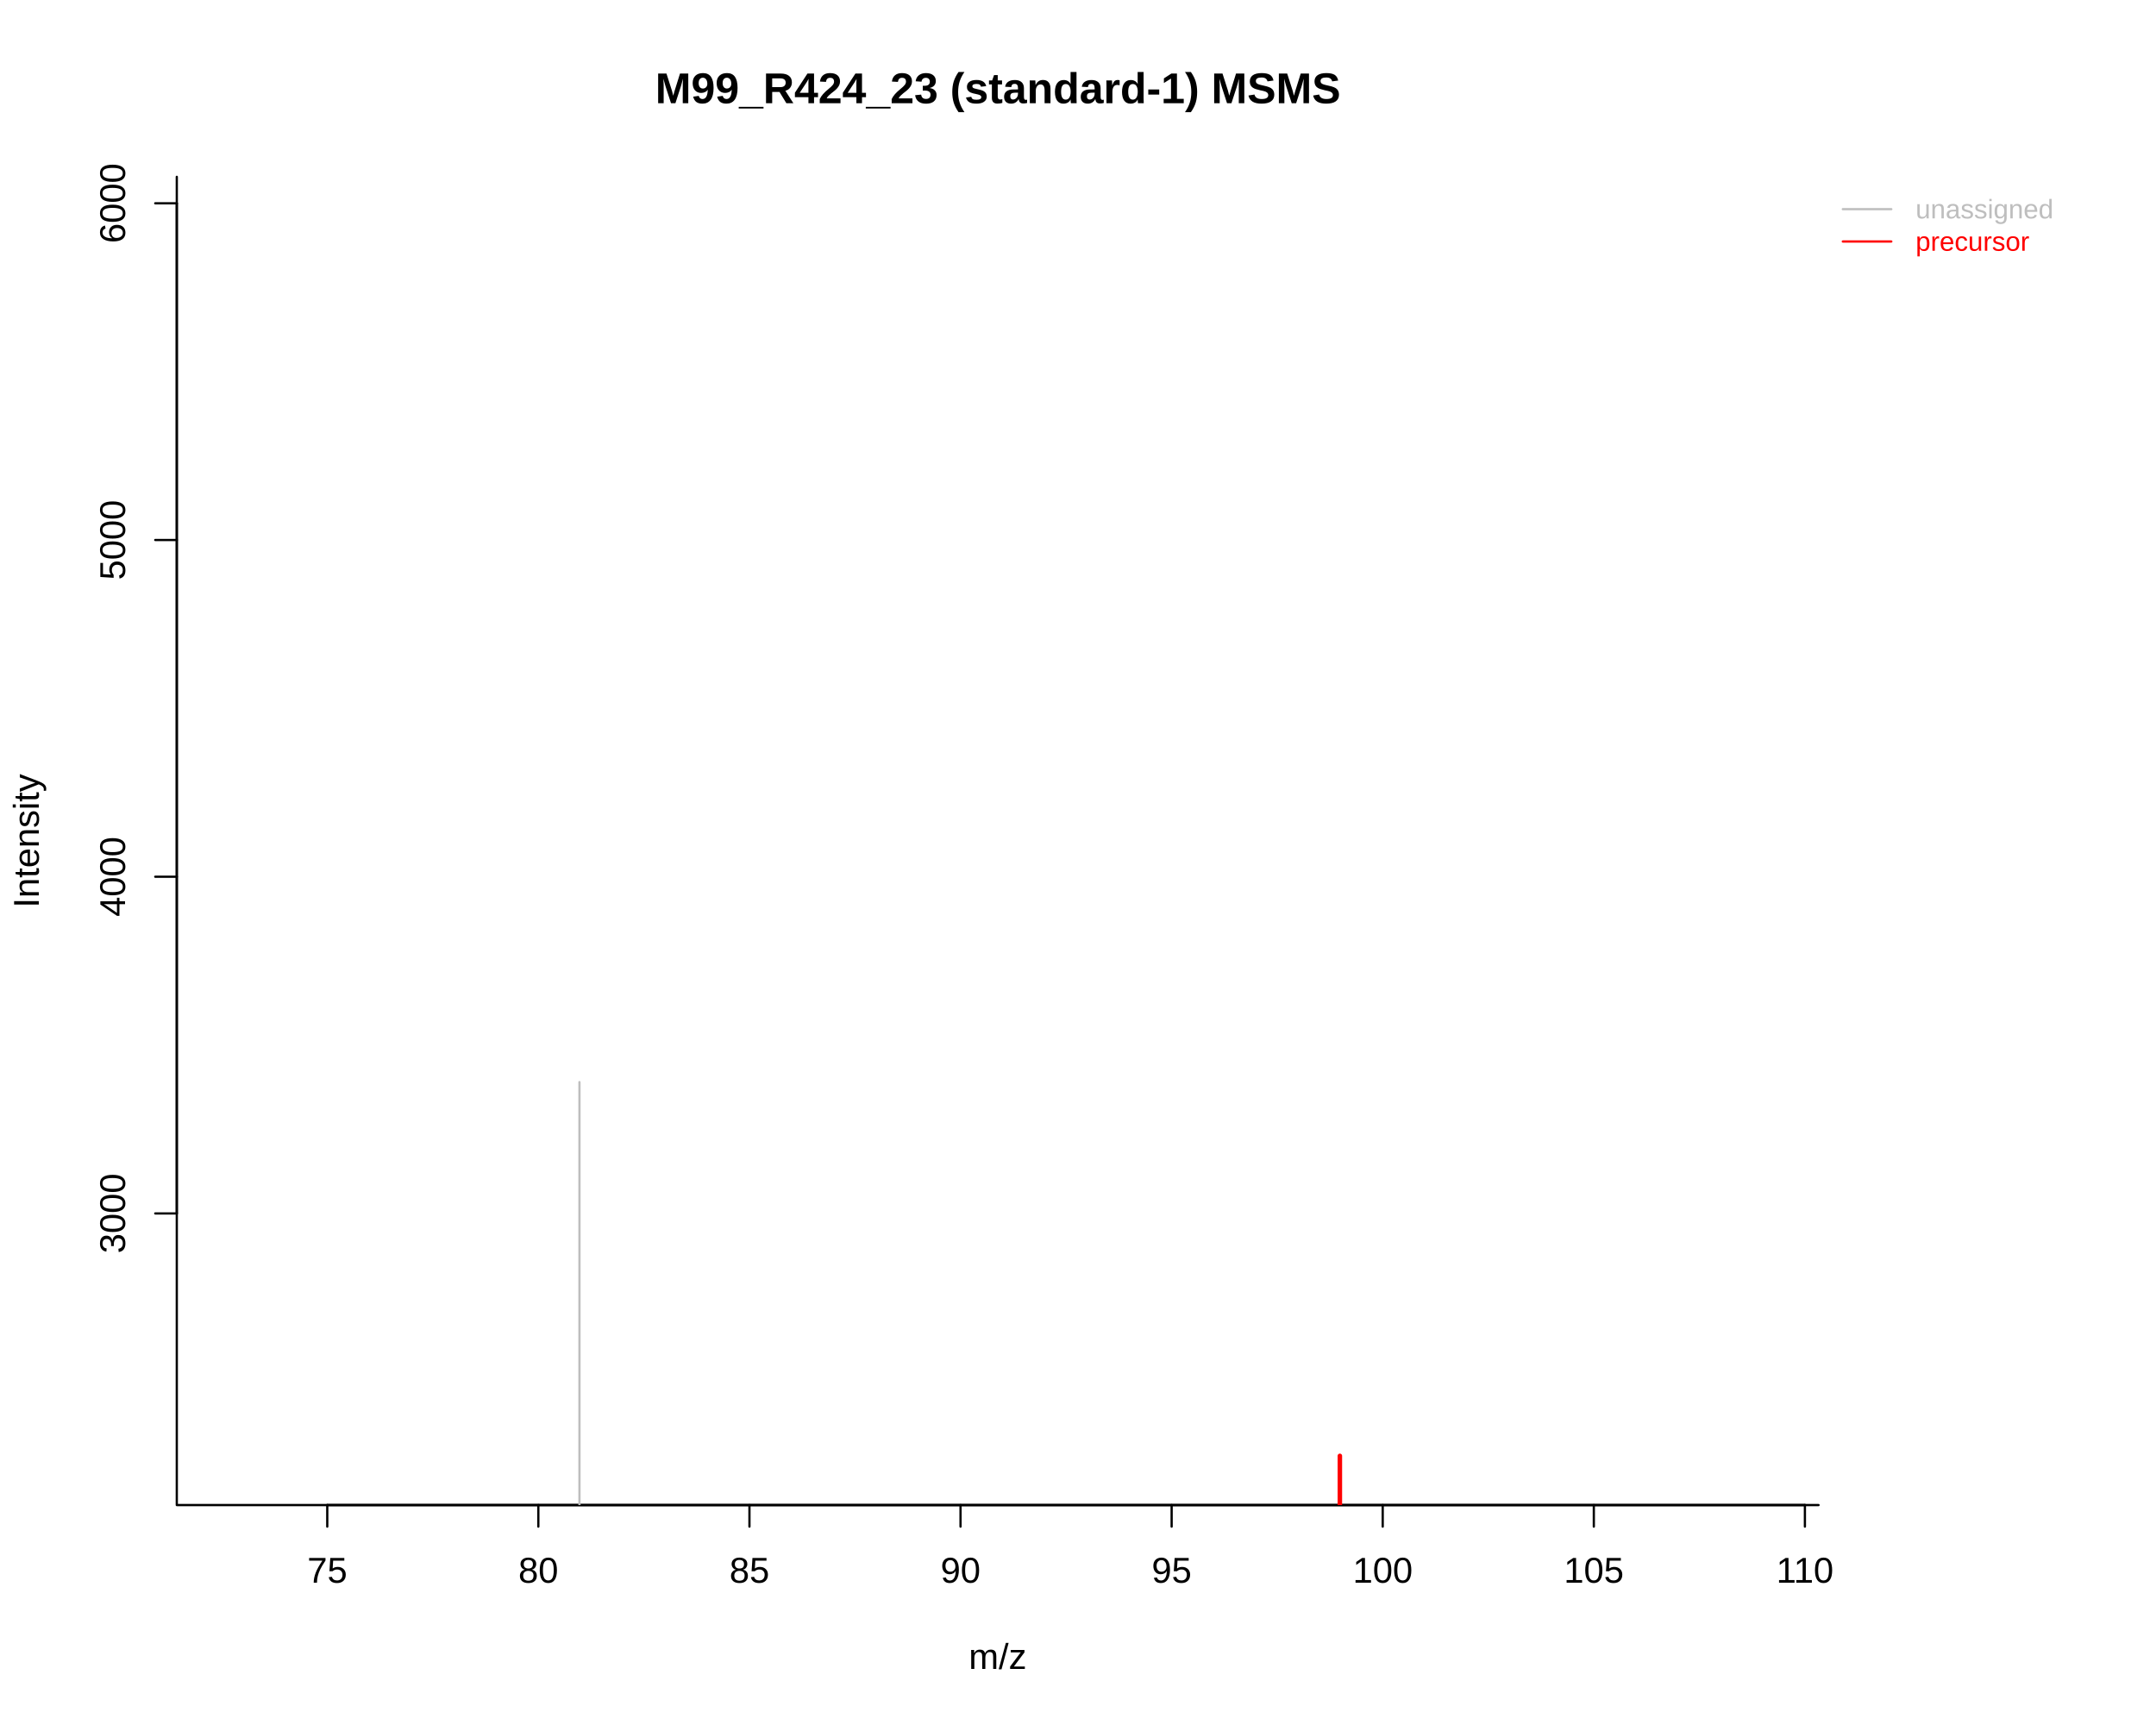
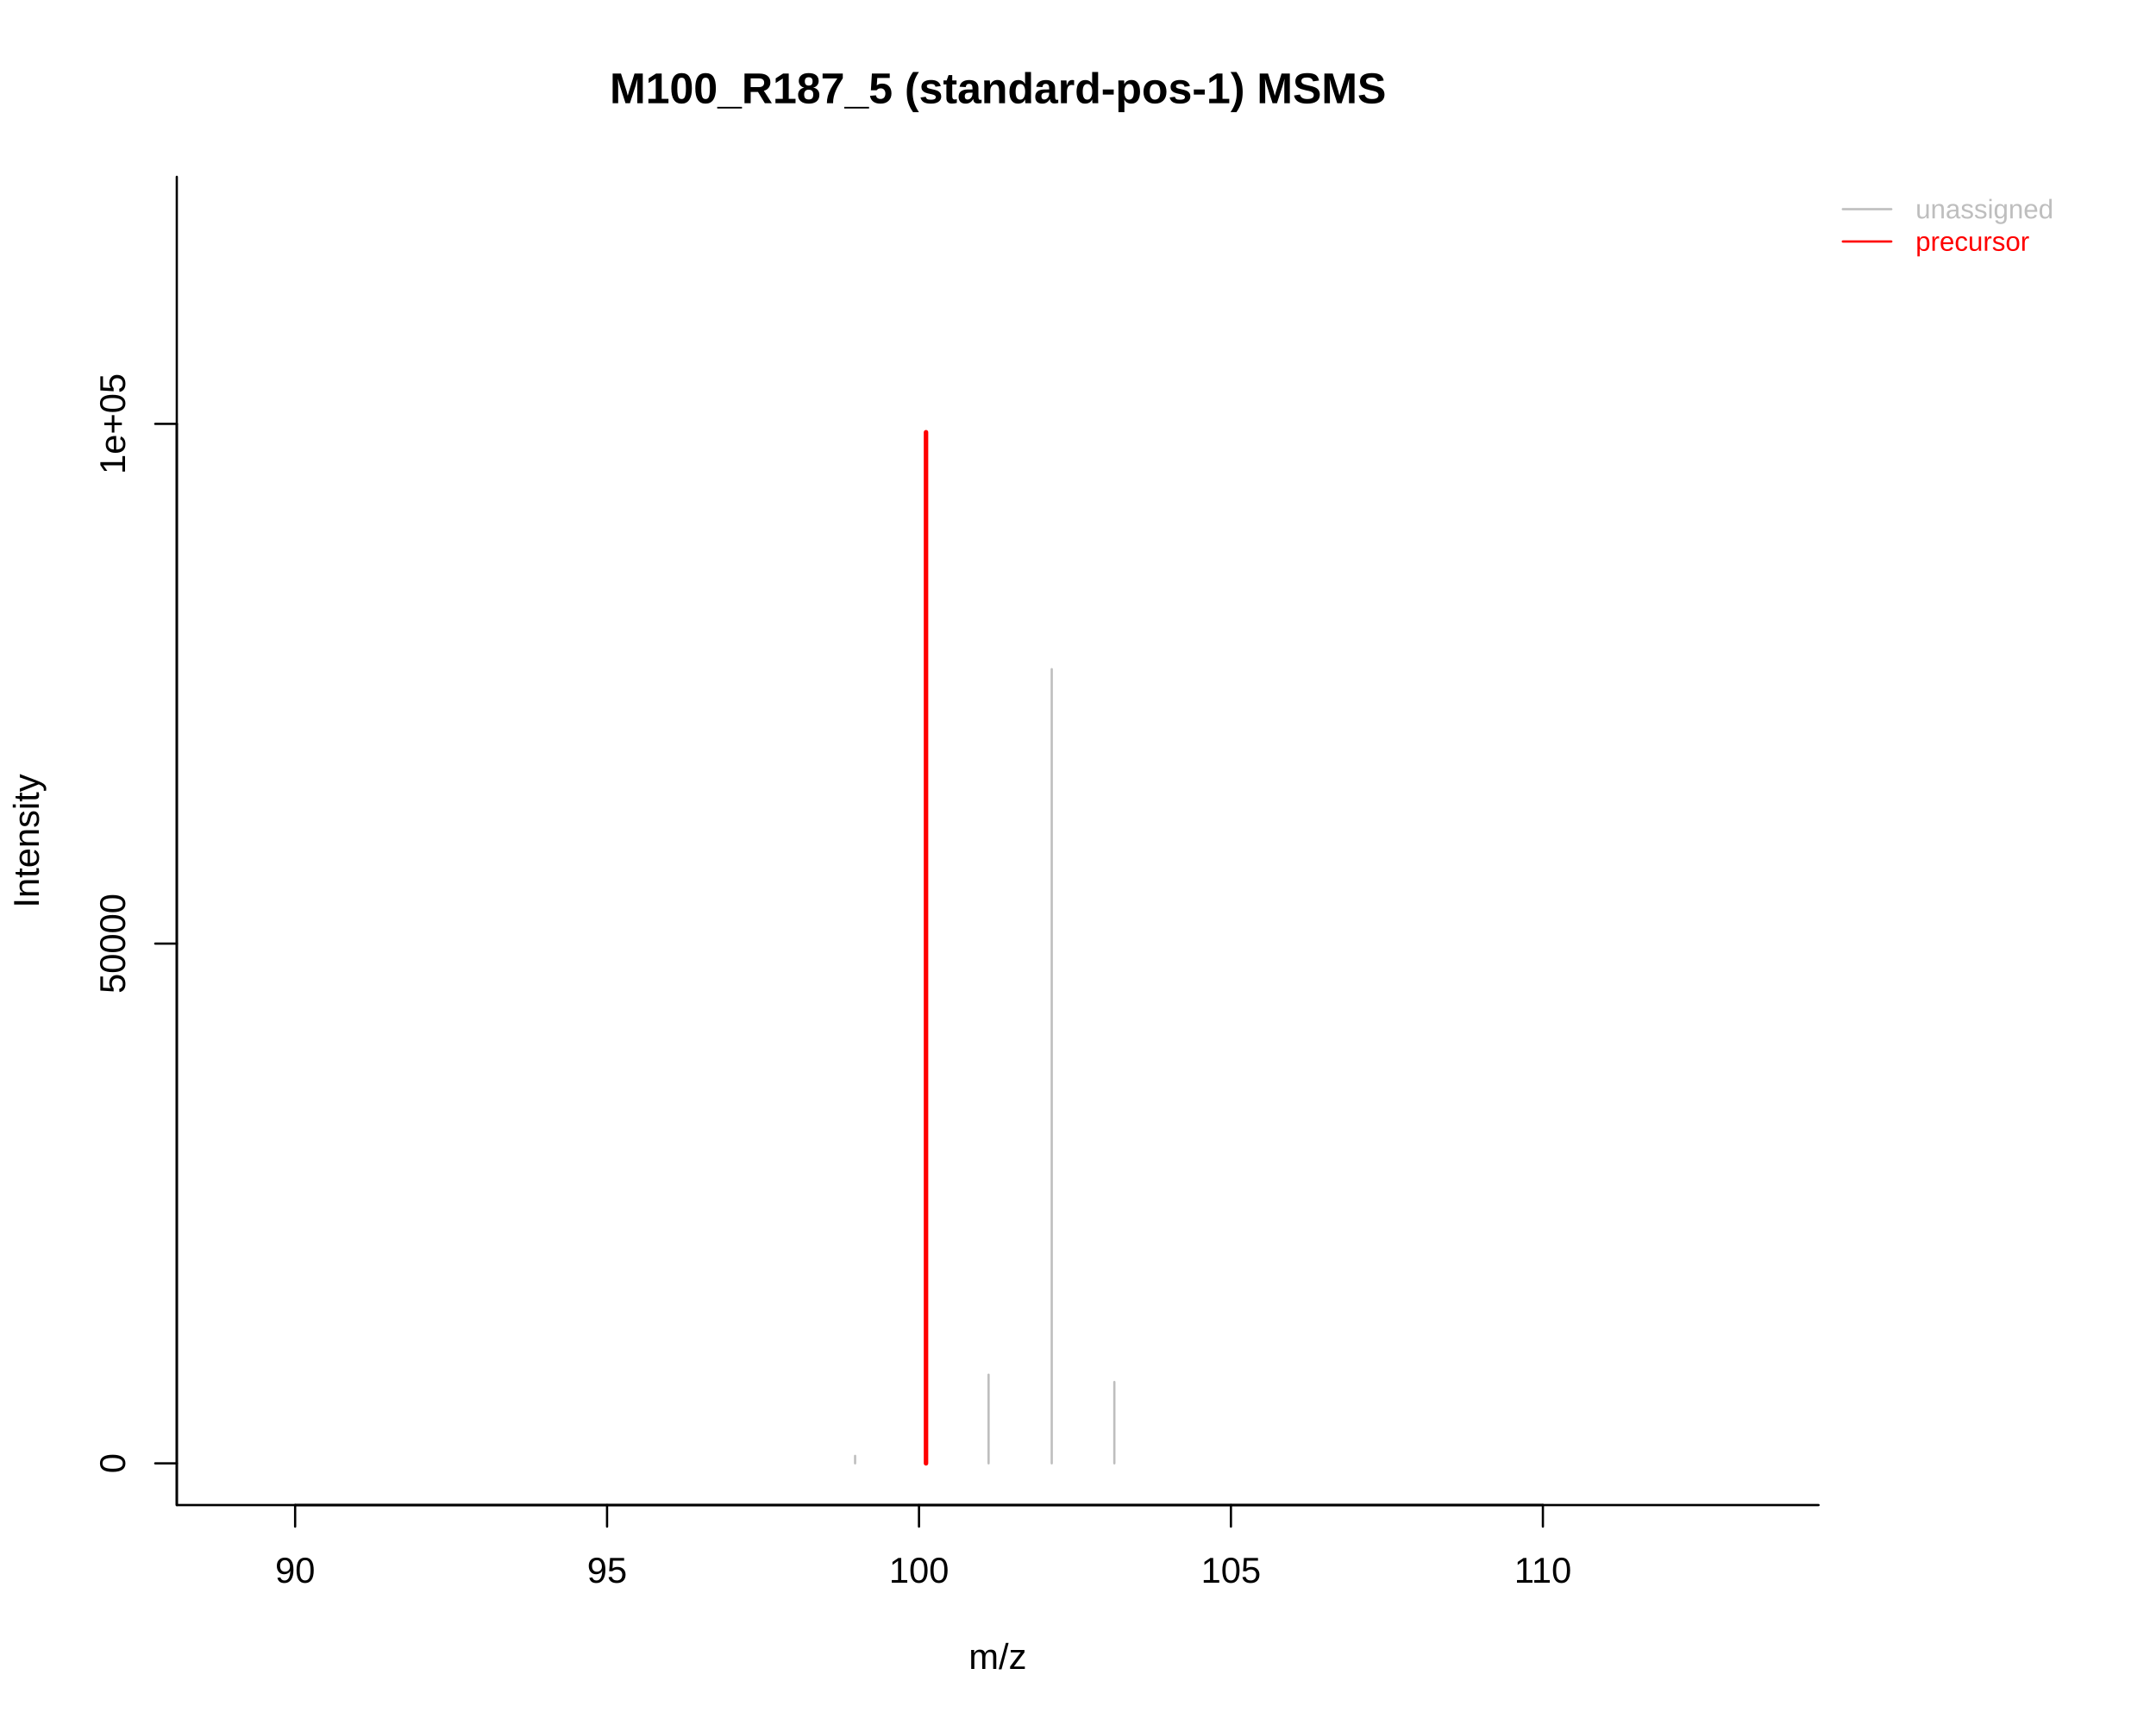
<svg xmlns="http://www.w3.org/2000/svg" viewBox="0 0 720.00 576.00">
  <defs>
    <style type="text/css">
    line, polyline, polygon, path, rect, circle {
      fill: none;
      stroke: #000000;
      stroke-linecap: round;
      stroke-linejoin: round;
      stroke-miterlimit: 10.00;
    }
  </style>
  </defs>
  <rect width="100%" height="100%" style="stroke: none; fill: #FFFFFF;" />
-   <line x1="109.29" y1="502.56" x2="602.75" y2="502.56" style="stroke-width: 0.75;" />
-   <line x1="109.29" y1="502.56" x2="109.29" y2="509.76" style="stroke-width: 0.75;" />
-   <line x1="179.78" y1="502.56" x2="179.78" y2="509.76" style="stroke-width: 0.75;" />
-   <line x1="250.28" y1="502.56" x2="250.28" y2="509.76" style="stroke-width: 0.75;" />
-   <line x1="320.77" y1="502.56" x2="320.77" y2="509.76" style="stroke-width: 0.75;" />
-   <line x1="391.27" y1="502.56" x2="391.27" y2="509.76" style="stroke-width: 0.75;" />
-   <line x1="461.76" y1="502.56" x2="461.76" y2="509.76" style="stroke-width: 0.75;" />
-   <line x1="532.26" y1="502.56" x2="532.26" y2="509.76" style="stroke-width: 0.75;" />
-   <line x1="602.75" y1="502.56" x2="602.75" y2="509.76" style="stroke-width: 0.75;" />
-   <text x="102.62" y="528.48" style="font-size: 12.00px; font-family: Liberation Sans;" textLength="13.34px" lengthAdjust="spacingAndGlyphs">75</text>
-   <text x="173.11" y="528.48" style="font-size: 12.00px; font-family: Liberation Sans;" textLength="13.34px" lengthAdjust="spacingAndGlyphs">80</text>
-   <text x="243.61" y="528.48" style="font-size: 12.00px; font-family: Liberation Sans;" textLength="13.34px" lengthAdjust="spacingAndGlyphs">85</text>
-   <text x="314.10" y="528.48" style="font-size: 12.00px; font-family: Liberation Sans;" textLength="13.34px" lengthAdjust="spacingAndGlyphs">90</text>
-   <text x="384.60" y="528.48" style="font-size: 12.00px; font-family: Liberation Sans;" textLength="13.34px" lengthAdjust="spacingAndGlyphs">95</text>
-   <text x="451.76" y="528.48" style="font-size: 12.00px; font-family: Liberation Sans;" textLength="20.02px" lengthAdjust="spacingAndGlyphs">100</text>
-   <text x="522.25" y="528.48" style="font-size: 12.00px; font-family: Liberation Sans;" textLength="20.02px" lengthAdjust="spacingAndGlyphs">105</text>
-   <text x="593.19" y="528.48" style="font-size: 12.00px; font-family: Liberation Sans;" textLength="19.12px" lengthAdjust="spacingAndGlyphs">110</text>
-   <line x1="59.04" y1="405.18" x2="59.04" y2="67.88" style="stroke-width: 0.75;" />
-   <line x1="59.04" y1="405.18" x2="51.84" y2="405.18" style="stroke-width: 0.75;" />
-   <line x1="59.04" y1="292.75" x2="51.84" y2="292.75" style="stroke-width: 0.75;" />
-   <line x1="59.04" y1="180.31" x2="51.84" y2="180.31" style="stroke-width: 0.75;" />
-   <line x1="59.04" y1="67.88" x2="51.84" y2="67.88" style="stroke-width: 0.75;" />
-   <text transform="translate(41.76,418.52) rotate(-90)" style="font-size: 12.00px; font-family: Liberation Sans;" textLength="26.69px" lengthAdjust="spacingAndGlyphs">3000</text>
-   <text transform="translate(41.76,306.09) rotate(-90)" style="font-size: 12.00px; font-family: Liberation Sans;" textLength="26.69px" lengthAdjust="spacingAndGlyphs">4000</text>
-   <text transform="translate(41.76,193.66) rotate(-90)" style="font-size: 12.00px; font-family: Liberation Sans;" textLength="26.69px" lengthAdjust="spacingAndGlyphs">5000</text>
-   <text transform="translate(41.76,81.22) rotate(-90)" style="font-size: 12.00px; font-family: Liberation Sans;" textLength="26.69px" lengthAdjust="spacingAndGlyphs">6000</text>
+   <line x1="98.56" y1="502.56" x2="515.25" y2="502.56" style="stroke-width: 0.75;" />
+   <line x1="98.56" y1="502.56" x2="98.56" y2="509.76" style="stroke-width: 0.75;" />
+   <line x1="202.73" y1="502.56" x2="202.73" y2="509.76" style="stroke-width: 0.75;" />
+   <line x1="306.90" y1="502.56" x2="306.90" y2="509.76" style="stroke-width: 0.75;" />
+   <line x1="411.07" y1="502.56" x2="411.07" y2="509.76" style="stroke-width: 0.75;" />
+   <line x1="515.25" y1="502.56" x2="515.25" y2="509.76" style="stroke-width: 0.75;" />
+   <text x="91.89" y="528.48" style="font-size: 12.00px; font-family: Liberation Sans;" textLength="13.34px" lengthAdjust="spacingAndGlyphs">90</text>
+   <text x="196.06" y="528.48" style="font-size: 12.00px; font-family: Liberation Sans;" textLength="13.34px" lengthAdjust="spacingAndGlyphs">95</text>
+   <text x="296.89" y="528.48" style="font-size: 12.00px; font-family: Liberation Sans;" textLength="20.02px" lengthAdjust="spacingAndGlyphs">100</text>
+   <text x="401.07" y="528.48" style="font-size: 12.00px; font-family: Liberation Sans;" textLength="20.02px" lengthAdjust="spacingAndGlyphs">105</text>
+   <text x="505.68" y="528.48" style="font-size: 12.00px; font-family: Liberation Sans;" textLength="19.12px" lengthAdjust="spacingAndGlyphs">110</text>
  <polyline points="59.04,59.04 59.04,502.56 607.31,502.56 " style="stroke-width: 0.75;" />
  <defs>
    <clipPath id="cpMC4wMHw2MzcuNTV8NTc2LjAwfDAuMDA=">
      <rect x="0.00" y="0.00" width="637.55" height="576.00" />
    </clipPath>
  </defs>
  <g clip-path="url(#cpMC4wMHw2MzcuNTV8NTc2LjAwfDAuMDA=)">
-     <text x="218.82" y="34.47" style="font-size: 14.40px; font-weight: bold; font-family: Liberation Sans;" textLength="228.70px" lengthAdjust="spacingAndGlyphs">M99_R424_23 (standard-1) MSMS</text>
+     <text x="203.63" y="34.47" style="font-size: 14.40px; font-weight: bold; font-family: Liberation Sans;" textLength="259.09px" lengthAdjust="spacingAndGlyphs">M100_R187_5 (standard-pos-1) MSMS</text>
  </g>
  <g clip-path="url(#cpMC4wMHw2MzcuNTV8NTc2LjAwfDAuMDA=)">
    <text x="323.51" y="557.28" style="font-size: 12.00px; font-family: Liberation Sans;" textLength="19.33px" lengthAdjust="spacingAndGlyphs">m/z</text>
  </g>
  <g clip-path="url(#cpMC4wMHw2MzcuNTV8NTc2LjAwfDAuMDA=)">
    <text transform="translate(12.96,303.14) rotate(-90)" style="font-size: 12.00px; font-family: Liberation Sans;" textLength="44.67px" lengthAdjust="spacingAndGlyphs">Intensity</text>
  </g>
  <defs>
    <clipPath id="cpNTkuMDR8NjA3LjMxfDUwMi41Nnw1OS4wNA==">
      <rect x="59.04" y="59.04" width="548.27" height="443.52" />
    </clipPath>
  </defs>
-   <line x1="193.51" y1="576.00" x2="193.51" y2="361.33" style="stroke-width: 0.75; stroke: #BEBEBE;" clip-path="url(#cpNTkuMDR8NjA3LjMxfDUwMi41Nnw1OS4wNA==)" />
-   <line x1="447.45" y1="576.00" x2="447.45" y2="486.13" style="stroke-width: 1.50; stroke: #FF0000;" clip-path="url(#cpNTkuMDR8NjA3LjMxfDUwMi41Nnw1OS4wNA==)" />
+   <line x1="285.56" y1="488.63" x2="285.56" y2="486.13" style="stroke-width: 0.75; stroke: #BEBEBE;" clip-path="url(#cpNTkuMDR8NjA3LjMxfDUwMi41Nnw1OS4wNA==)" />
+   <line x1="309.24" y1="488.63" x2="309.24" y2="144.33" style="stroke-width: 1.50; stroke: #FF0000;" clip-path="url(#cpNTkuMDR8NjA3LjMxfDUwMi41Nnw1OS4wNA==)" />
+   <line x1="330.14" y1="488.63" x2="330.14" y2="459.02" style="stroke-width: 0.75; stroke: #BEBEBE;" clip-path="url(#cpNTkuMDR8NjA3LjMxfDUwMi41Nnw1OS4wNA==)" />
+   <line x1="351.23" y1="488.63" x2="351.23" y2="223.44" style="stroke-width: 0.75; stroke: #BEBEBE;" clip-path="url(#cpNTkuMDR8NjA3LjMxfDUwMi41Nnw1OS4wNA==)" />
+   <line x1="372.14" y1="488.63" x2="372.14" y2="461.46" style="stroke-width: 0.75; stroke: #BEBEBE;" clip-path="url(#cpNTkuMDR8NjA3LjMxfDUwMi41Nnw1OS4wNA==)" />
  <defs>
    <clipPath id="cpMC4wMHw3MjAuMDB8NTc2LjAwfDAuMDA=">
      <rect x="0.00" y="0.00" width="720.00" height="576.00" />
    </clipPath>
  </defs>
+   <line x1="59.04" y1="502.56" x2="59.04" y2="141.54" style="stroke-width: 0.75;" clip-path="url(#cpMC4wMHw3MjAuMDB8NTc2LjAwfDAuMDA=)" />
+   <line x1="59.04" y1="488.63" x2="51.84" y2="488.63" style="stroke-width: 0.75;" clip-path="url(#cpMC4wMHw3MjAuMDB8NTc2LjAwfDAuMDA=)" />
+   <line x1="59.04" y1="315.08" x2="51.84" y2="315.08" style="stroke-width: 0.75;" clip-path="url(#cpMC4wMHw3MjAuMDB8NTc2LjAwfDAuMDA=)" />
+   <line x1="59.04" y1="141.54" x2="51.84" y2="141.54" style="stroke-width: 0.75;" clip-path="url(#cpMC4wMHw3MjAuMDB8NTc2LjAwfDAuMDA=)" />
+   <g clip-path="url(#cpMC4wMHw3MjAuMDB8NTc2LjAwfDAuMDA=)">
+     <text transform="translate(41.76,491.96) rotate(-90)" style="font-size: 12.00px; font-family: Liberation Sans;" textLength="6.67px" lengthAdjust="spacingAndGlyphs">0</text>
+   </g>
+   <g clip-path="url(#cpMC4wMHw3MjAuMDB8NTc2LjAwfDAuMDA=)">
+     <text transform="translate(41.76,331.76) rotate(-90)" style="font-size: 12.00px; font-family: Liberation Sans;" textLength="33.36px" lengthAdjust="spacingAndGlyphs">50000</text>
+   </g>
+   <g clip-path="url(#cpMC4wMHw3MjAuMDB8NTc2LjAwfDAuMDA=)">
+     <text transform="translate(41.76,158.39) rotate(-90)" style="font-size: 12.00px; font-family: Liberation Sans;" textLength="33.70px" lengthAdjust="spacingAndGlyphs">1e+05</text>
+   </g>
  <line x1="615.41" y1="69.84" x2="631.61" y2="69.84" style="stroke-width: 0.75; stroke: #BEBEBE;" clip-path="url(#cpMC4wMHw3MjAuMDB8NTc2LjAwfDAuMDA=)" />
  <line x1="615.41" y1="80.64" x2="631.61" y2="80.64" style="stroke-width: 0.75; stroke: #FF0000;" clip-path="url(#cpMC4wMHw3MjAuMDB8NTc2LjAwfDAuMDA=)" />
  <g clip-path="url(#cpMC4wMHw3MjAuMDB8NTc2LjAwfDAuMDA=)">
    <text x="639.71" y="72.93" style="font-size: 9.00px; fill: #BEBEBE; font-family: Liberation Sans;" textLength="46.00px" lengthAdjust="spacingAndGlyphs">unassigned</text>
  </g>
  <g clip-path="url(#cpMC4wMHw3MjAuMDB8NTc2LjAwfDAuMDA=)">
    <text x="639.71" y="83.73" style="font-size: 9.00px; fill: #FF0000; font-family: Liberation Sans;" textLength="38.00px" lengthAdjust="spacingAndGlyphs">precursor</text>
  </g>
</svg>
